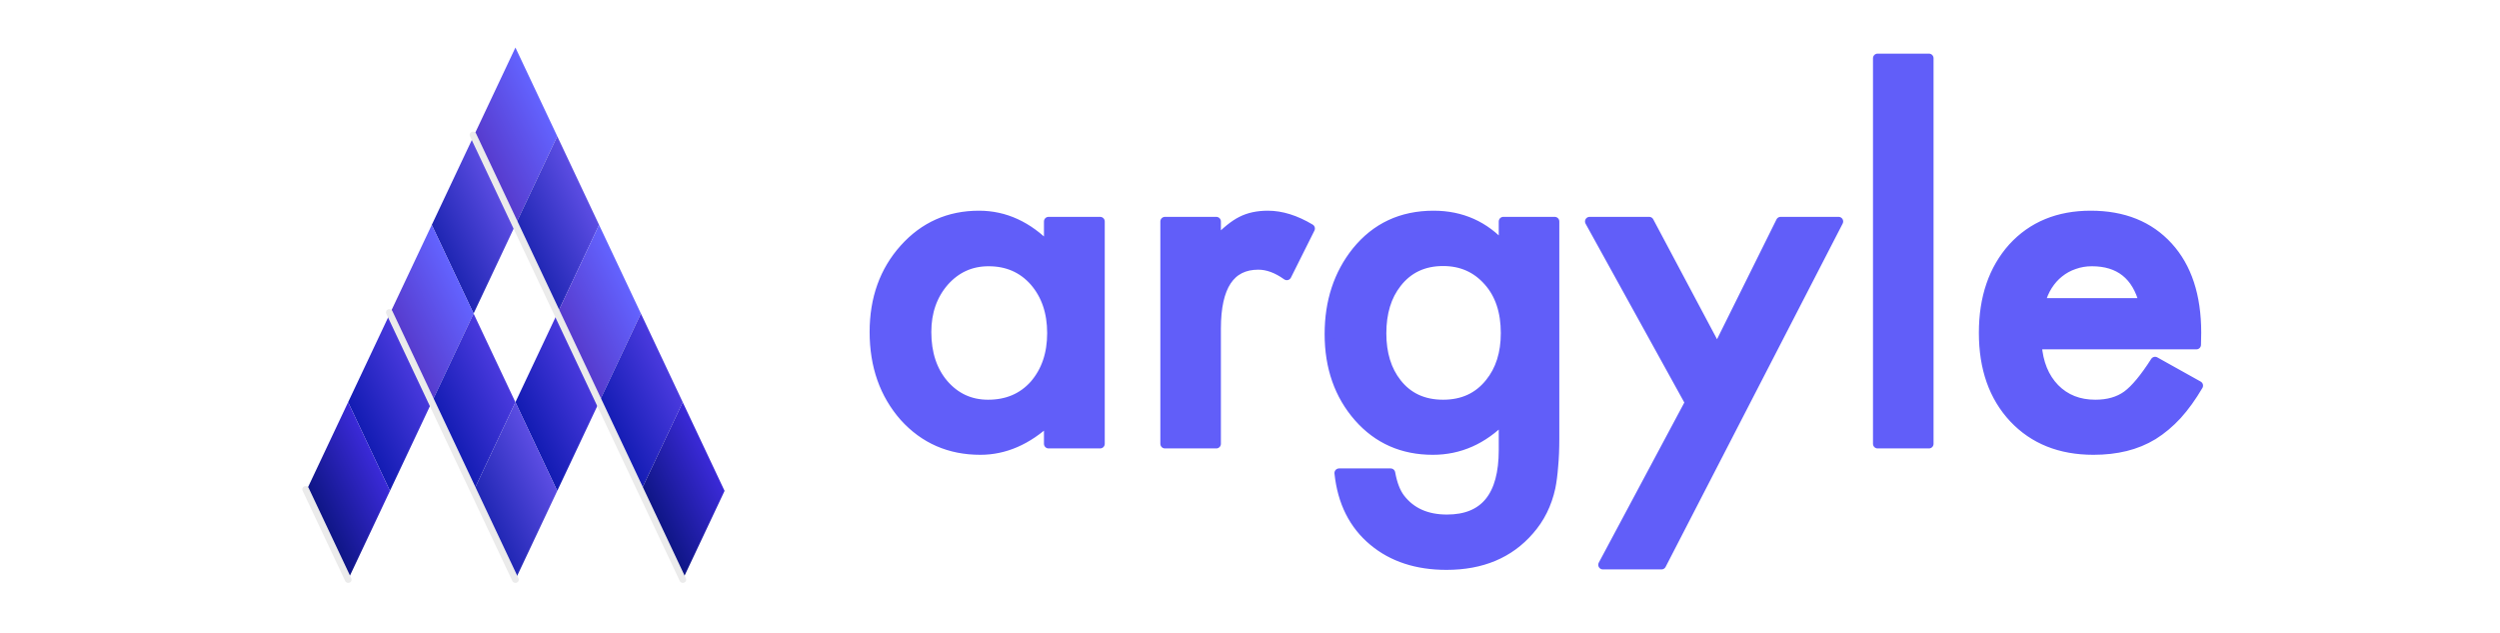
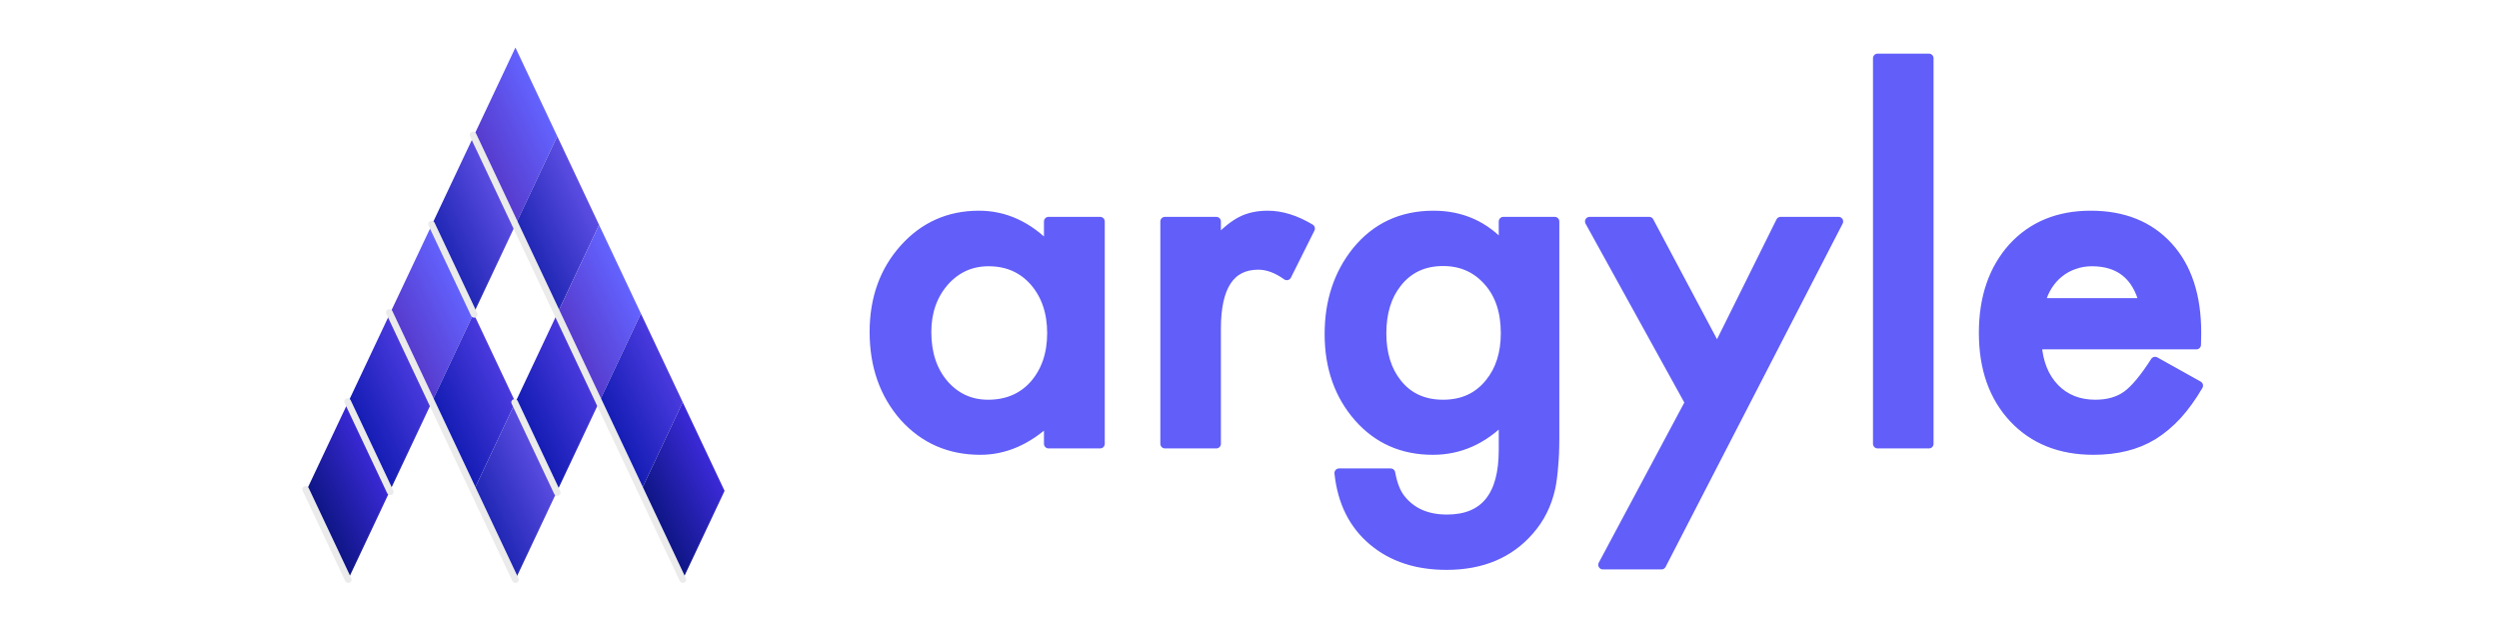
<svg xmlns="http://www.w3.org/2000/svg" xmlns:xlink="http://www.w3.org/1999/xlink" width="261" height="66" viewBox="0.35 0.29 307.749 66.239" fill="none" version="1.1" id="svg4">
  <defs id="defs5" />
  <symbol id="logo-symbol-wordmark">
    <g transform="matrix(0.941583, 0, 0, 0.904306, -18.14024, 23.54641)" style="">
      <rect x="-251.294" y="576.865" width="11.677" height="8.781" transform="matrix(0.412848, 0.9108, -0.548968, 1.211099, 493.134, -495.1933)" fill="url(#gradient-1-74)" />
      <rect x="-239.617" y="576.865" width="11.677" height="8.781" transform="matrix(0.412848, 0.9108, -0.548968, 1.211099, 493.134, -495.1933)" fill="url(#gradient-0-65)" />
      <rect x="-227.941" y="576.865" width="11.677" height="8.781" transform="matrix(0.412848, 0.9108, -0.548968, 1.211099, 493.134, -495.1933)" fill="url(#gradient-1-75)" />
      <rect x="-216.264" y="576.865" width="11.677" height="8.781" fill="url(#gradient-106-90)" transform="matrix(0.412848, 0.9108, -0.548968, 1.211099, 493.134, -495.1933)" />
      <rect x="-204.588" y="576.865" width="11.677" height="8.781" transform="matrix(0.412848, 0.9108, -0.548968, 1.211099, 493.134, -495.1933)" fill="url(#gradient-99-42)" />
      <rect x="-251.294" y="585.647" width="11.677" height="8.781" transform="matrix(0.412848, 0.9108, -0.548968, 1.211099, 493.134, -495.1933)" fill="url(#gradient-0-66)" />
      <rect x="-227.941" y="585.647" width="11.677" height="8.781" fill="url(#gradient-106-91)" transform="matrix(0.412848, 0.9108, -0.548968, 1.211099, 493.134, -495.1933)" />
      <rect x="-251.294" y="594.428" width="11.677" height="8.781" transform="matrix(0.412848, 0.9108, -0.548968, 1.211099, 493.134, -495.1933)" fill="url(#gradient-1-76)" />
      <rect x="-239.617" y="594.428" width="11.677" height="8.781" fill="url(#gradient-106-92)" transform="matrix(0.412848, 0.9108, -0.548968, 1.211099, 493.134, -495.1933)" />
      <rect x="-227.941" y="594.428" width="11.677" height="8.781" transform="matrix(0.412848, 0.9108, -0.548968, 1.211099, 493.134, -495.1933)" fill="url(#gradient-0-67)" />
      <rect x="-251.294" y="603.209" width="11.677" height="8.781" fill="url(#gradient-106-93)" transform="matrix(0.412848, 0.9108, -0.548968, 1.211099, 493.134, -495.1933)" />
      <rect x="-251.294" y="611.991" width="11.677" height="8.781" transform="matrix(0.412848, 0.9108, -0.548968, 1.211099, 493.134, -495.1933)" fill="url(#gradient-99-45)" />
      <line style="fill: rgb(216, 216, 216); stroke-linecap: round; stroke: rgb(235, 235, 235); stroke-width: 0.774px;" x1="67.82" y1="-14.957" x2="92.001" y2="38.394" />
      <line style="fill: rgb(216, 216, 216); stroke-linecap: round; stroke: rgb(235, 235, 235); stroke-width: 0.774px;" x1="58.175" y1="6.333" x2="72.706" y2="38.394" />
      <line style="fill: rgb(216, 216, 216); stroke-linecap: round; stroke: rgb(235, 235, 235); stroke-width: 0.774px;" x1="48.53" y1="27.56" x2="53.441" y2="38.394" />
+       <line style="fill: rgb(216, 216, 216); stroke-linecap: round; stroke: rgb(235, 235, 235); stroke-width: 0.774px;" x1="53.369" y1="17.03" x2="58.28" y2="27.864" />
+       <line style="fill: rgb(216, 216, 216); stroke-linecap: round; stroke: rgb(235, 235, 235); stroke-width: 0.774px;" x1="63.039" y1="-4.256" x2="67.95" y2="6.578" />
+       <line style="fill: rgb(216, 216, 216); stroke-linecap: round; stroke: rgb(235, 235, 235); stroke-width: 0.774px;" x1="72.619" y1="17.119" x2="77.53" y2="27.953" />
    </g>
    <path d="M 108.173 19.412 L 113.77 19.412 L 113.77 43.531 L 108.173 43.531 L 108.173 41.006 C 105.878 43.152 103.411 44.224 100.769 44.224 C 97.435 44.224 94.678 43.02 92.499 40.61 C 90.336 38.15 89.255 35.08 89.255 31.398 C 89.255 27.783 90.336 24.77 92.499 22.359 C 94.662 19.949 97.369 18.745 100.621 18.745 C 103.427 18.745 105.945 19.9 108.173 22.211 L 108.173 19.412 Z M 94.95 31.398 C 94.95 33.709 95.569 35.591 96.807 37.043 C 98.079 38.513 99.68 39.248 101.611 39.248 C 103.675 39.248 105.342 38.538 106.613 37.118 C 107.885 35.648 108.52 33.784 108.52 31.522 C 108.52 29.26 107.885 27.394 106.613 25.926 C 105.342 24.489 103.691 23.771 101.66 23.771 C 99.746 23.771 98.145 24.497 96.856 25.95 C 95.586 27.42 94.95 29.235 94.95 31.398 Z M 120.802 19.412 L 126.373 19.412 L 126.373 21.567 C 127.396 20.494 128.305 19.76 129.097 19.363 C 129.906 18.95 130.864 18.745 131.969 18.745 C 133.439 18.745 134.974 19.223 136.575 20.18 L 134.025 25.281 C 132.968 24.522 131.936 24.143 130.93 24.143 C 127.893 24.143 126.373 26.437 126.373 31.027 L 126.373 43.531 L 120.802 43.531 L 120.802 19.412 Z M 163.096 42.961 C 163.096 44.101 163.055 45.1 162.972 45.958 C 162.906 46.833 162.806 47.6 162.674 48.26 C 162.278 50.077 161.503 51.637 160.347 52.941 C 158.168 55.451 155.172 56.705 151.358 56.705 C 148.139 56.705 145.49 55.838 143.41 54.105 C 141.264 52.322 140.025 49.853 139.695 46.701 L 145.292 46.701 C 145.507 47.89 145.861 48.806 146.356 49.45 C 147.512 50.951 149.196 51.703 151.407 51.703 C 155.485 51.703 157.524 49.202 157.524 44.2 L 157.524 40.832 C 155.312 43.093 152.762 44.224 149.873 44.224 C 146.588 44.224 143.896 43.036 141.801 40.659 C 139.687 38.249 138.63 35.236 138.63 31.621 C 138.63 28.104 139.613 25.116 141.577 22.657 C 143.691 20.048 146.48 18.745 149.947 18.745 C 152.985 18.745 155.511 19.876 157.524 22.137 L 157.524 19.412 L 163.096 19.412 L 163.096 42.961 Z M 157.747 31.522 C 157.747 29.178 157.12 27.304 155.865 25.901 C 154.594 24.464 152.968 23.747 150.987 23.747 C 148.874 23.747 147.206 24.531 145.985 26.099 C 144.879 27.502 144.326 29.317 144.326 31.546 C 144.326 33.742 144.879 35.542 145.985 36.944 C 147.19 38.48 148.858 39.248 150.987 39.248 C 153.117 39.248 154.8 38.472 156.039 36.92 C 157.177 35.516 157.747 33.718 157.747 31.522 Z M 177.73 39.05 L 166.884 19.412 L 173.347 19.412 L 180.726 33.28 L 187.611 19.412 L 193.9 19.412 L 174.685 56.655 L 168.321 56.655 L 177.73 39.05 Z M 203.706 1.708 L 203.706 43.531 L 198.134 43.531 L 198.134 1.708 L 203.706 1.708 Z M 232.727 32.785 L 215.443 32.785 C 215.592 34.766 216.235 36.342 217.374 37.514 C 218.514 38.67 219.974 39.248 221.758 39.248 C 223.144 39.248 224.291 38.918 225.2 38.257 C 226.091 37.596 227.106 36.375 228.245 34.592 L 232.95 37.217 C 232.224 38.455 231.456 39.519 230.647 40.412 C 229.838 41.286 228.972 42.012 228.047 42.591 C 227.123 43.152 226.124 43.564 225.05 43.828 C 223.978 44.092 222.814 44.224 221.56 44.224 C 217.96 44.224 215.071 43.069 212.892 40.758 C 210.713 38.43 209.624 35.344 209.624 31.497 C 209.624 27.684 210.68 24.597 212.793 22.236 C 214.923 19.909 217.746 18.745 221.262 18.745 C 224.811 18.745 227.618 19.876 229.681 22.137 C 231.729 24.381 232.752 27.493 232.752 31.472 L 232.727 32.785 Z M 227.007 28.228 C 226.231 25.257 224.357 23.771 221.386 23.771 C 220.709 23.771 220.073 23.879 219.479 24.093 C 218.885 24.291 218.34 24.588 217.845 24.984 C 217.366 25.364 216.954 25.827 216.607 26.371 C 216.261 26.916 215.996 27.535 215.814 28.228 L 227.007 28.228 Z" id="text21" fill="#615ef9" stroke="#615ef9" stroke-linejoin="round" aria-label="argyle" style="" />
    <defs id="defs6">
      <linearGradient id="gradient-1-74" gradientUnits="userSpaceOnUse" x1="-210.212" y1="656.925" x2="-210.212" y2="666.925" gradientTransform="matrix(1.167657, 0, 0, 0.87813, 0, 0)" xlink:href="#gradient-1" />
      <linearGradient id="gradient-1">
        <stop stop-color="#6363ff" offset="0" />
        <stop stop-color="#563acc" offset="1" />
      </linearGradient>
      <linearGradient id="gradient-0-65" gradientUnits="userSpaceOnUse" x1="-200.212" y1="656.925" x2="-200.212" y2="666.925" gradientTransform="matrix(1.167657, 0, 0, 0.87813, 0, 0)" xlink:href="#gradient-0" />
      <linearGradient id="gradient-0">
        <stop stop-color="#5c4de3" offset="0" />
        <stop stop-color="#1f26b3" offset="1" />
      </linearGradient>
      <linearGradient id="gradient-1-75" gradientUnits="userSpaceOnUse" x1="-190.212" y1="656.925" x2="-190.212" y2="666.925" gradientTransform="matrix(1.167657, 0, 0, 0.87813, 0, 0)" xlink:href="#gradient-1" />
      <linearGradient id="gradient-106-90" gradientUnits="userSpaceOnUse" x1="-180.212" y1="656.925" x2="-180.212" y2="666.925" gradientTransform="matrix(1.167657, 0, 0, 0.87813, 0, 0)" xlink:href="#gradient-106" />
      <linearGradient id="gradient-106">
        <stop stop-color="#4a3ade" offset="0" />
        <stop stop-color="#131cb3" offset="1" />
      </linearGradient>
      <linearGradient id="gradient-99-42" gradientUnits="userSpaceOnUse" x1="-170.212" y1="656.925" x2="-170.212" y2="666.925" gradientTransform="matrix(1.167657, 0, 0, 0.87813, 0, 0)" xlink:href="#gradient-99" />
      <linearGradient id="gradient-99">
        <stop stop-color="#3b2ad8" offset="0" />
        <stop stop-color="#0d1583" offset="1" />
      </linearGradient>
      <linearGradient id="gradient-0-66" gradientUnits="userSpaceOnUse" x1="-210.212" y1="666.925" x2="-210.212" y2="676.925" gradientTransform="matrix(1.167657, 0, 0, 0.87813, 0, 0)" xlink:href="#gradient-0" />
      <linearGradient id="gradient-106-91" gradientUnits="userSpaceOnUse" x1="-190.212" y1="666.925" x2="-190.212" y2="676.925" gradientTransform="matrix(1.167657, 0, 0, 0.87813, 0, 0)" xlink:href="#gradient-106" />
      <linearGradient id="gradient-1-76" gradientUnits="userSpaceOnUse" x1="-210.212" y1="676.925" x2="-210.212" y2="686.925" gradientTransform="matrix(1.167657, 0, 0, 0.87813, 0, 0)" xlink:href="#gradient-1" />
      <linearGradient id="gradient-106-92" gradientUnits="userSpaceOnUse" x1="-200.212" y1="676.925" x2="-200.212" y2="686.925" gradientTransform="matrix(1.167657, 0, 0, 0.87813, 0, 0)" xlink:href="#gradient-106" />
      <linearGradient id="gradient-0-67" gradientUnits="userSpaceOnUse" x1="-190.212" y1="676.925" x2="-190.212" y2="686.925" gradientTransform="matrix(1.167657, 0, 0, 0.87813, 0, 0)" xlink:href="#gradient-0" />
      <linearGradient id="gradient-106-93" gradientUnits="userSpaceOnUse" x1="-210.212" y1="686.925" x2="-210.212" y2="696.925" gradientTransform="matrix(1.167657, 0, 0, 0.87813, 0, 0)" xlink:href="#gradient-106" />
      <linearGradient id="gradient-99-45" gradientUnits="userSpaceOnUse" x1="-210.212" y1="696.925" x2="-210.212" y2="706.925" gradientTransform="matrix(1.167657, 0, 0, 0.87813, 0, 0)" xlink:href="#gradient-99" />
    </defs>
  </symbol>
  <use id="use4" transform="matrix(1.134866, 0, 0, 1.134866, 6.718214, -0.269762)" style="transform-box: fill-box;" xlink:href="#logo-symbol-wordmark" />
</svg>
